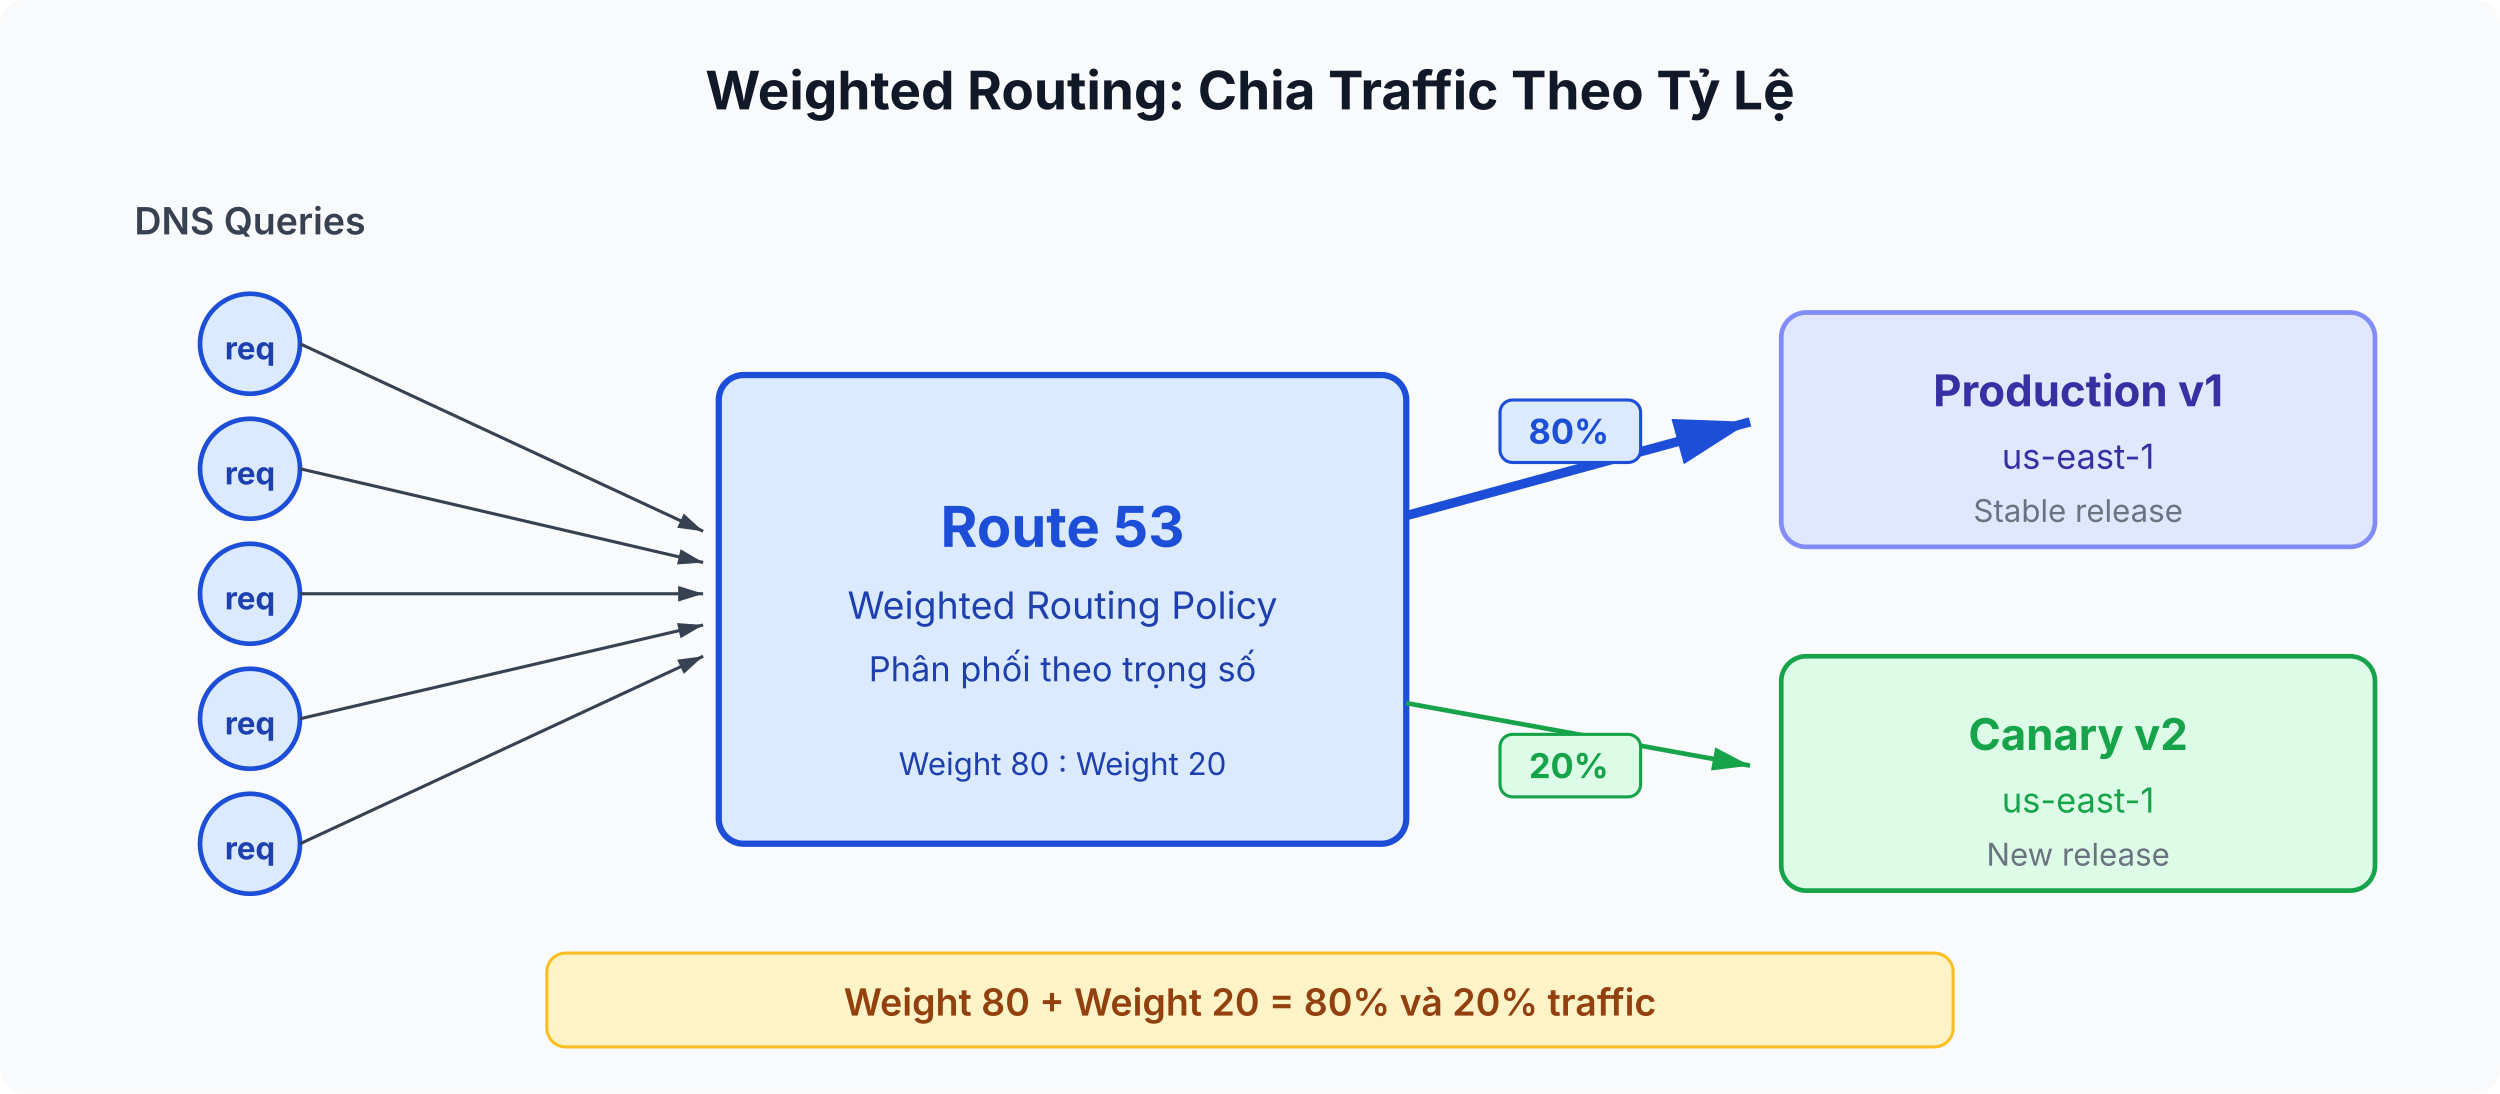
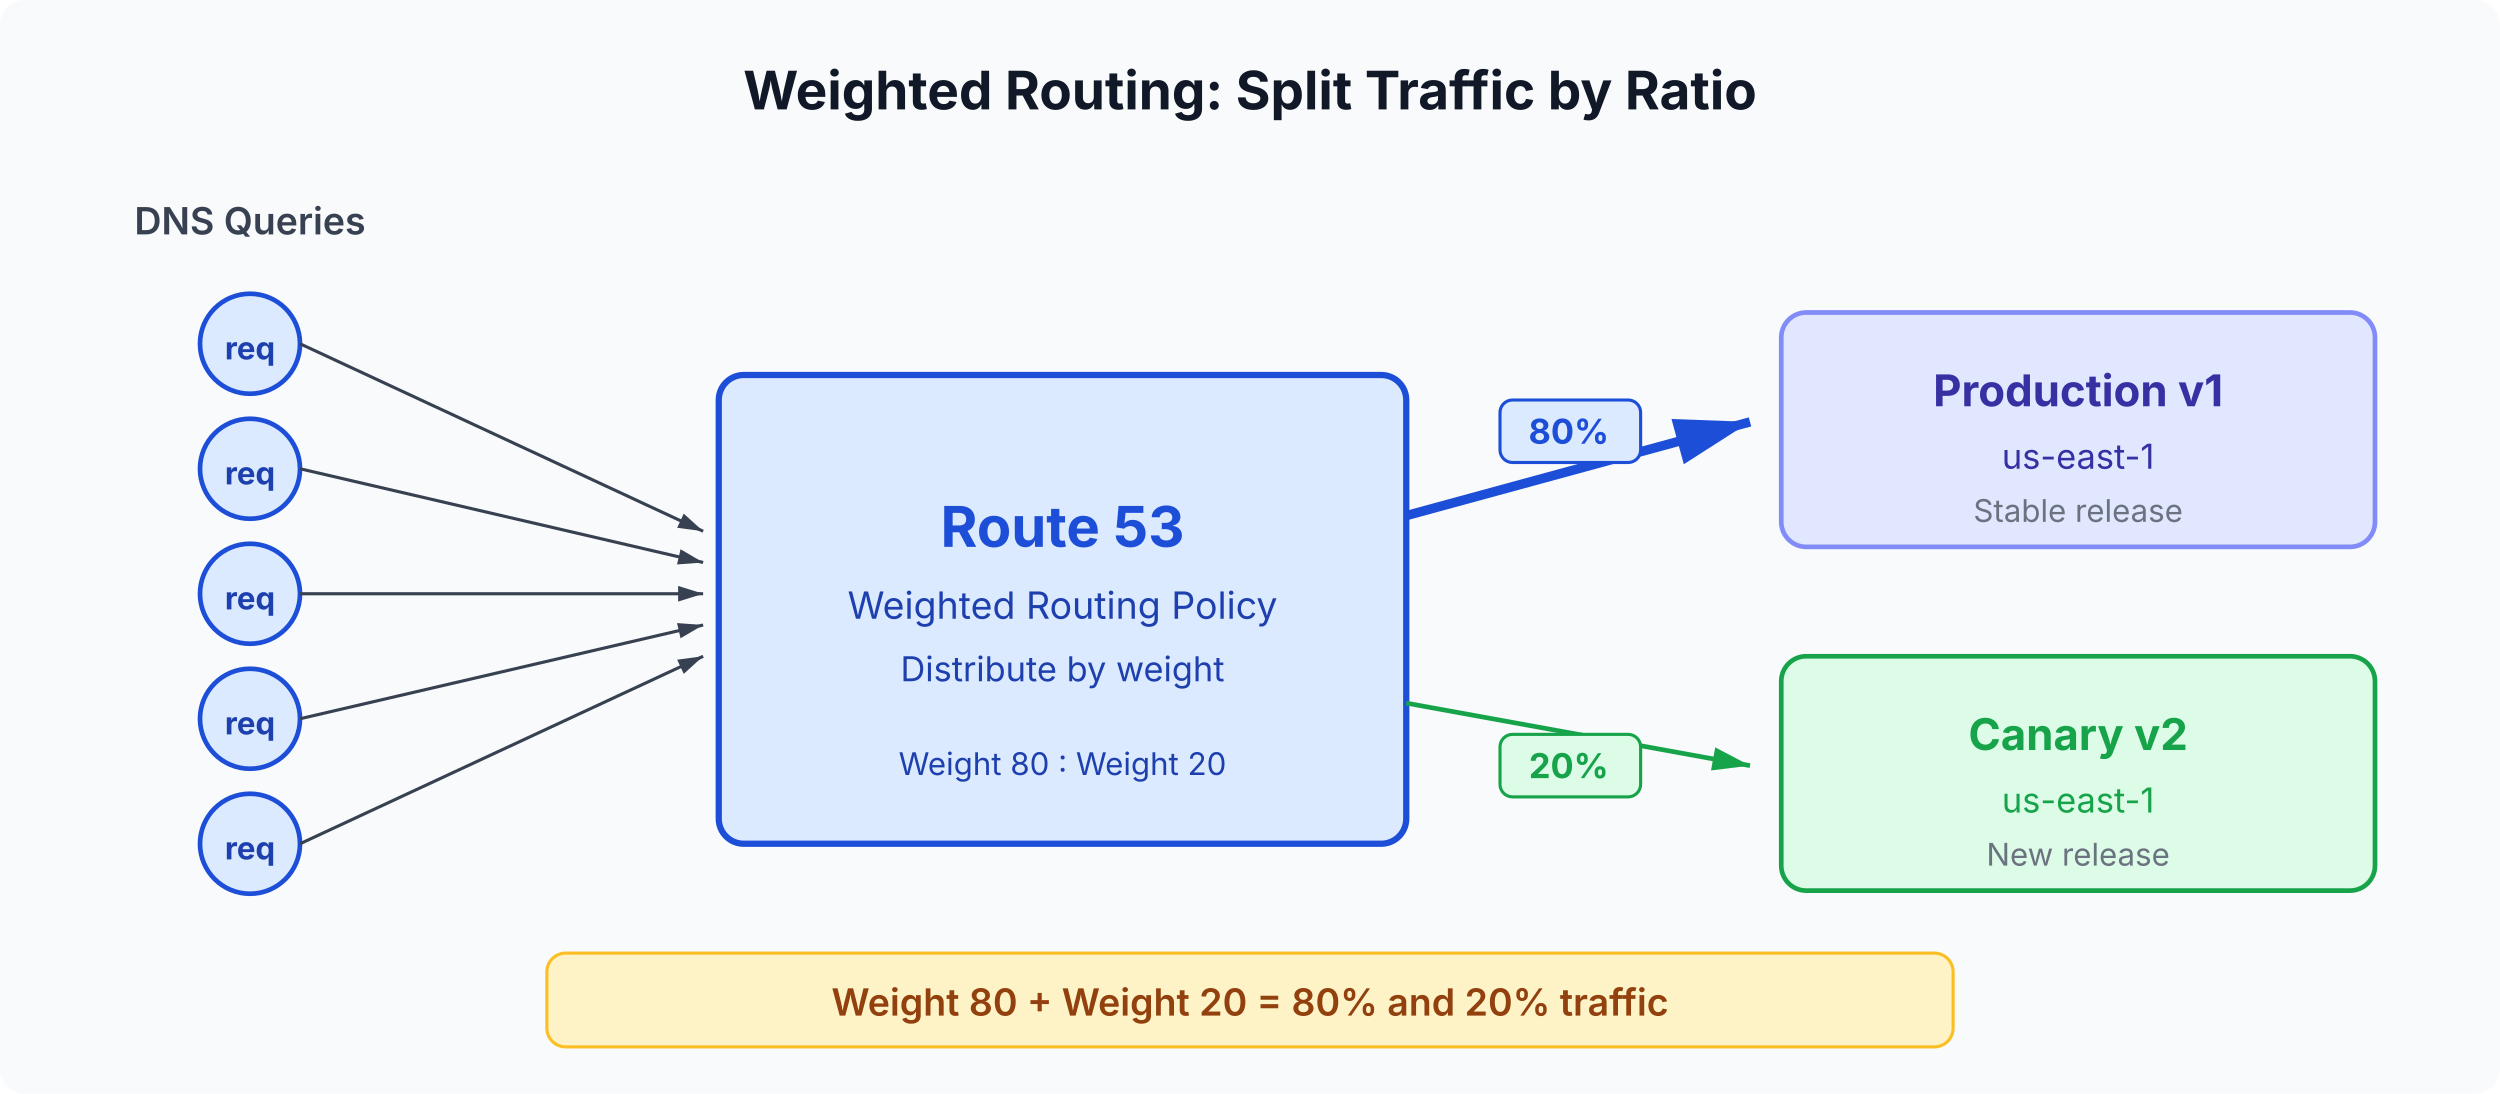
<svg xmlns="http://www.w3.org/2000/svg" viewBox="0 0 800 350" font-family="system-ui, -apple-system, sans-serif">
  <defs>
    <marker id="arrow" markerWidth="8" markerHeight="5" refX="8" refY="2.5" orient="auto">
      <polygon points="0 0, 8 2.5, 0 5" fill="#374151" />
    </marker>
    <marker id="arrow-blue" markerWidth="8" markerHeight="5" refX="8" refY="2.5" orient="auto">
      <polygon points="0 0, 8 2.5, 0 5" fill="#1d4ed8" />
    </marker>
    <marker id="arrow-green" markerWidth="8" markerHeight="5" refX="8" refY="2.5" orient="auto">
      <polygon points="0 0, 8 2.5, 0 5" fill="#16a34a" />
    </marker>
  </defs>
  <rect width="800" height="350" fill="#f9fafb" rx="8" />
-   <text x="400" y="35" text-anchor="middle" font-size="17" font-weight="bold" fill="#111827">Weighted Routing: Chia Traffic Theo Tỷ Lệ</text>
+   <text x="400" y="35" text-anchor="middle" font-size="17" font-weight="bold" fill="#111827">Weighted Routing: Split Traffic by Ratio</text>
  <text x="80" y="75" text-anchor="middle" font-size="12" font-weight="600" fill="#374151">DNS Queries</text>
  <circle cx="80" cy="110" r="16" fill="#dbeafe" stroke="#1d4ed8" stroke-width="1.5" />
  <text x="80" y="115" text-anchor="middle" font-size="10" font-weight="bold" fill="#1e40af">req</text>
  <circle cx="80" cy="150" r="16" fill="#dbeafe" stroke="#1d4ed8" stroke-width="1.5" />
  <text x="80" y="155" text-anchor="middle" font-size="10" font-weight="bold" fill="#1e40af">req</text>
  <circle cx="80" cy="190" r="16" fill="#dbeafe" stroke="#1d4ed8" stroke-width="1.5" />
  <text x="80" y="195" text-anchor="middle" font-size="10" font-weight="bold" fill="#1e40af">req</text>
  <circle cx="80" cy="230" r="16" fill="#dbeafe" stroke="#1d4ed8" stroke-width="1.5" />
  <text x="80" y="235" text-anchor="middle" font-size="10" font-weight="bold" fill="#1e40af">req</text>
  <circle cx="80" cy="270" r="16" fill="#dbeafe" stroke="#1d4ed8" stroke-width="1.5" />
  <text x="80" y="275" text-anchor="middle" font-size="10" font-weight="bold" fill="#1e40af">req</text>
  <line x1="96" y1="110" x2="225" y2="170" stroke="#374151" stroke-width="1" marker-end="url(#arrow)" />
  <line x1="96" y1="150" x2="225" y2="180" stroke="#374151" stroke-width="1" marker-end="url(#arrow)" />
  <line x1="96" y1="190" x2="225" y2="190" stroke="#374151" stroke-width="1" marker-end="url(#arrow)" />
  <line x1="96" y1="230" x2="225" y2="200" stroke="#374151" stroke-width="1" marker-end="url(#arrow)" />
  <line x1="96" y1="270" x2="225" y2="210" stroke="#374151" stroke-width="1" marker-end="url(#arrow)" />
  <rect x="230" y="120" width="220" height="150" rx="8" fill="#dbeafe" stroke="#1d4ed8" stroke-width="2" />
  <text x="340" y="175" text-anchor="middle" font-size="18" font-weight="bold" fill="#1d4ed8">Route 53</text>
  <text x="340" y="198" text-anchor="middle" font-size="12" fill="#1e40af">Weighted Routing Policy</text>
-   <text x="340" y="218" text-anchor="middle" font-size="11" fill="#1e40af">Phân phối theo trọng số</text>
+   <text x="340" y="218" text-anchor="middle" font-size="11" fill="#1e40af">Distribute by weight</text>
  <text x="340" y="248" text-anchor="middle" font-size="10" fill="#1e40af">Weight 80 : Weight 20</text>
  <line x1="450" y1="165" x2="560" y2="135" stroke="#1d4ed8" stroke-width="3" marker-end="url(#arrow-blue)" />
  <rect x="480" y="128" width="45" height="20" rx="4" fill="#dbeafe" stroke="#1d4ed8" stroke-width="1" />
  <text x="502" y="142" text-anchor="middle" font-size="11" font-weight="bold" fill="#1d4ed8">80%</text>
  <line x1="450" y1="225" x2="560" y2="245" stroke="#16a34a" stroke-width="1.5" marker-end="url(#arrow-green)" />
  <rect x="480" y="235" width="45" height="20" rx="4" fill="#dcfce7" stroke="#16a34a" stroke-width="1" />
  <text x="502" y="249" text-anchor="middle" font-size="11" font-weight="bold" fill="#16a34a">20%</text>
  <rect x="570" y="100" width="190" height="75" rx="8" fill="#e0e7ff" stroke="#818cf8" stroke-width="1.5" />
  <text x="665" y="130" text-anchor="middle" font-size="14" font-weight="bold" fill="#3730a3">Production v1</text>
  <text x="665" y="150" text-anchor="middle" font-size="11" fill="#3730a3">us-east-1</text>
  <text x="665" y="167" text-anchor="middle" font-size="10" fill="#6b7280">Stable release</text>
  <rect x="570" y="210" width="190" height="75" rx="8" fill="#dcfce7" stroke="#16a34a" stroke-width="1.5" />
  <text x="665" y="240" text-anchor="middle" font-size="14" font-weight="bold" fill="#16a34a">Canary v2</text>
  <text x="665" y="260" text-anchor="middle" font-size="11" fill="#16a34a">us-east-1</text>
  <text x="665" y="277" text-anchor="middle" font-size="10" fill="#6b7280">New release</text>
  <rect x="175" y="305" width="450" height="30" rx="6" fill="#fef3c7" stroke="#fbbf24" stroke-width="1" />
-   <text x="400" y="325" text-anchor="middle" font-size="12" font-weight="600" fill="#92400e">Weight 80 + Weight 20 = 80% và 20% traffic</text>
+   <text x="400" y="325" text-anchor="middle" font-size="12" font-weight="600" fill="#92400e">Weight 80 + Weight 20 = 80% and 20% traffic</text>
</svg>
